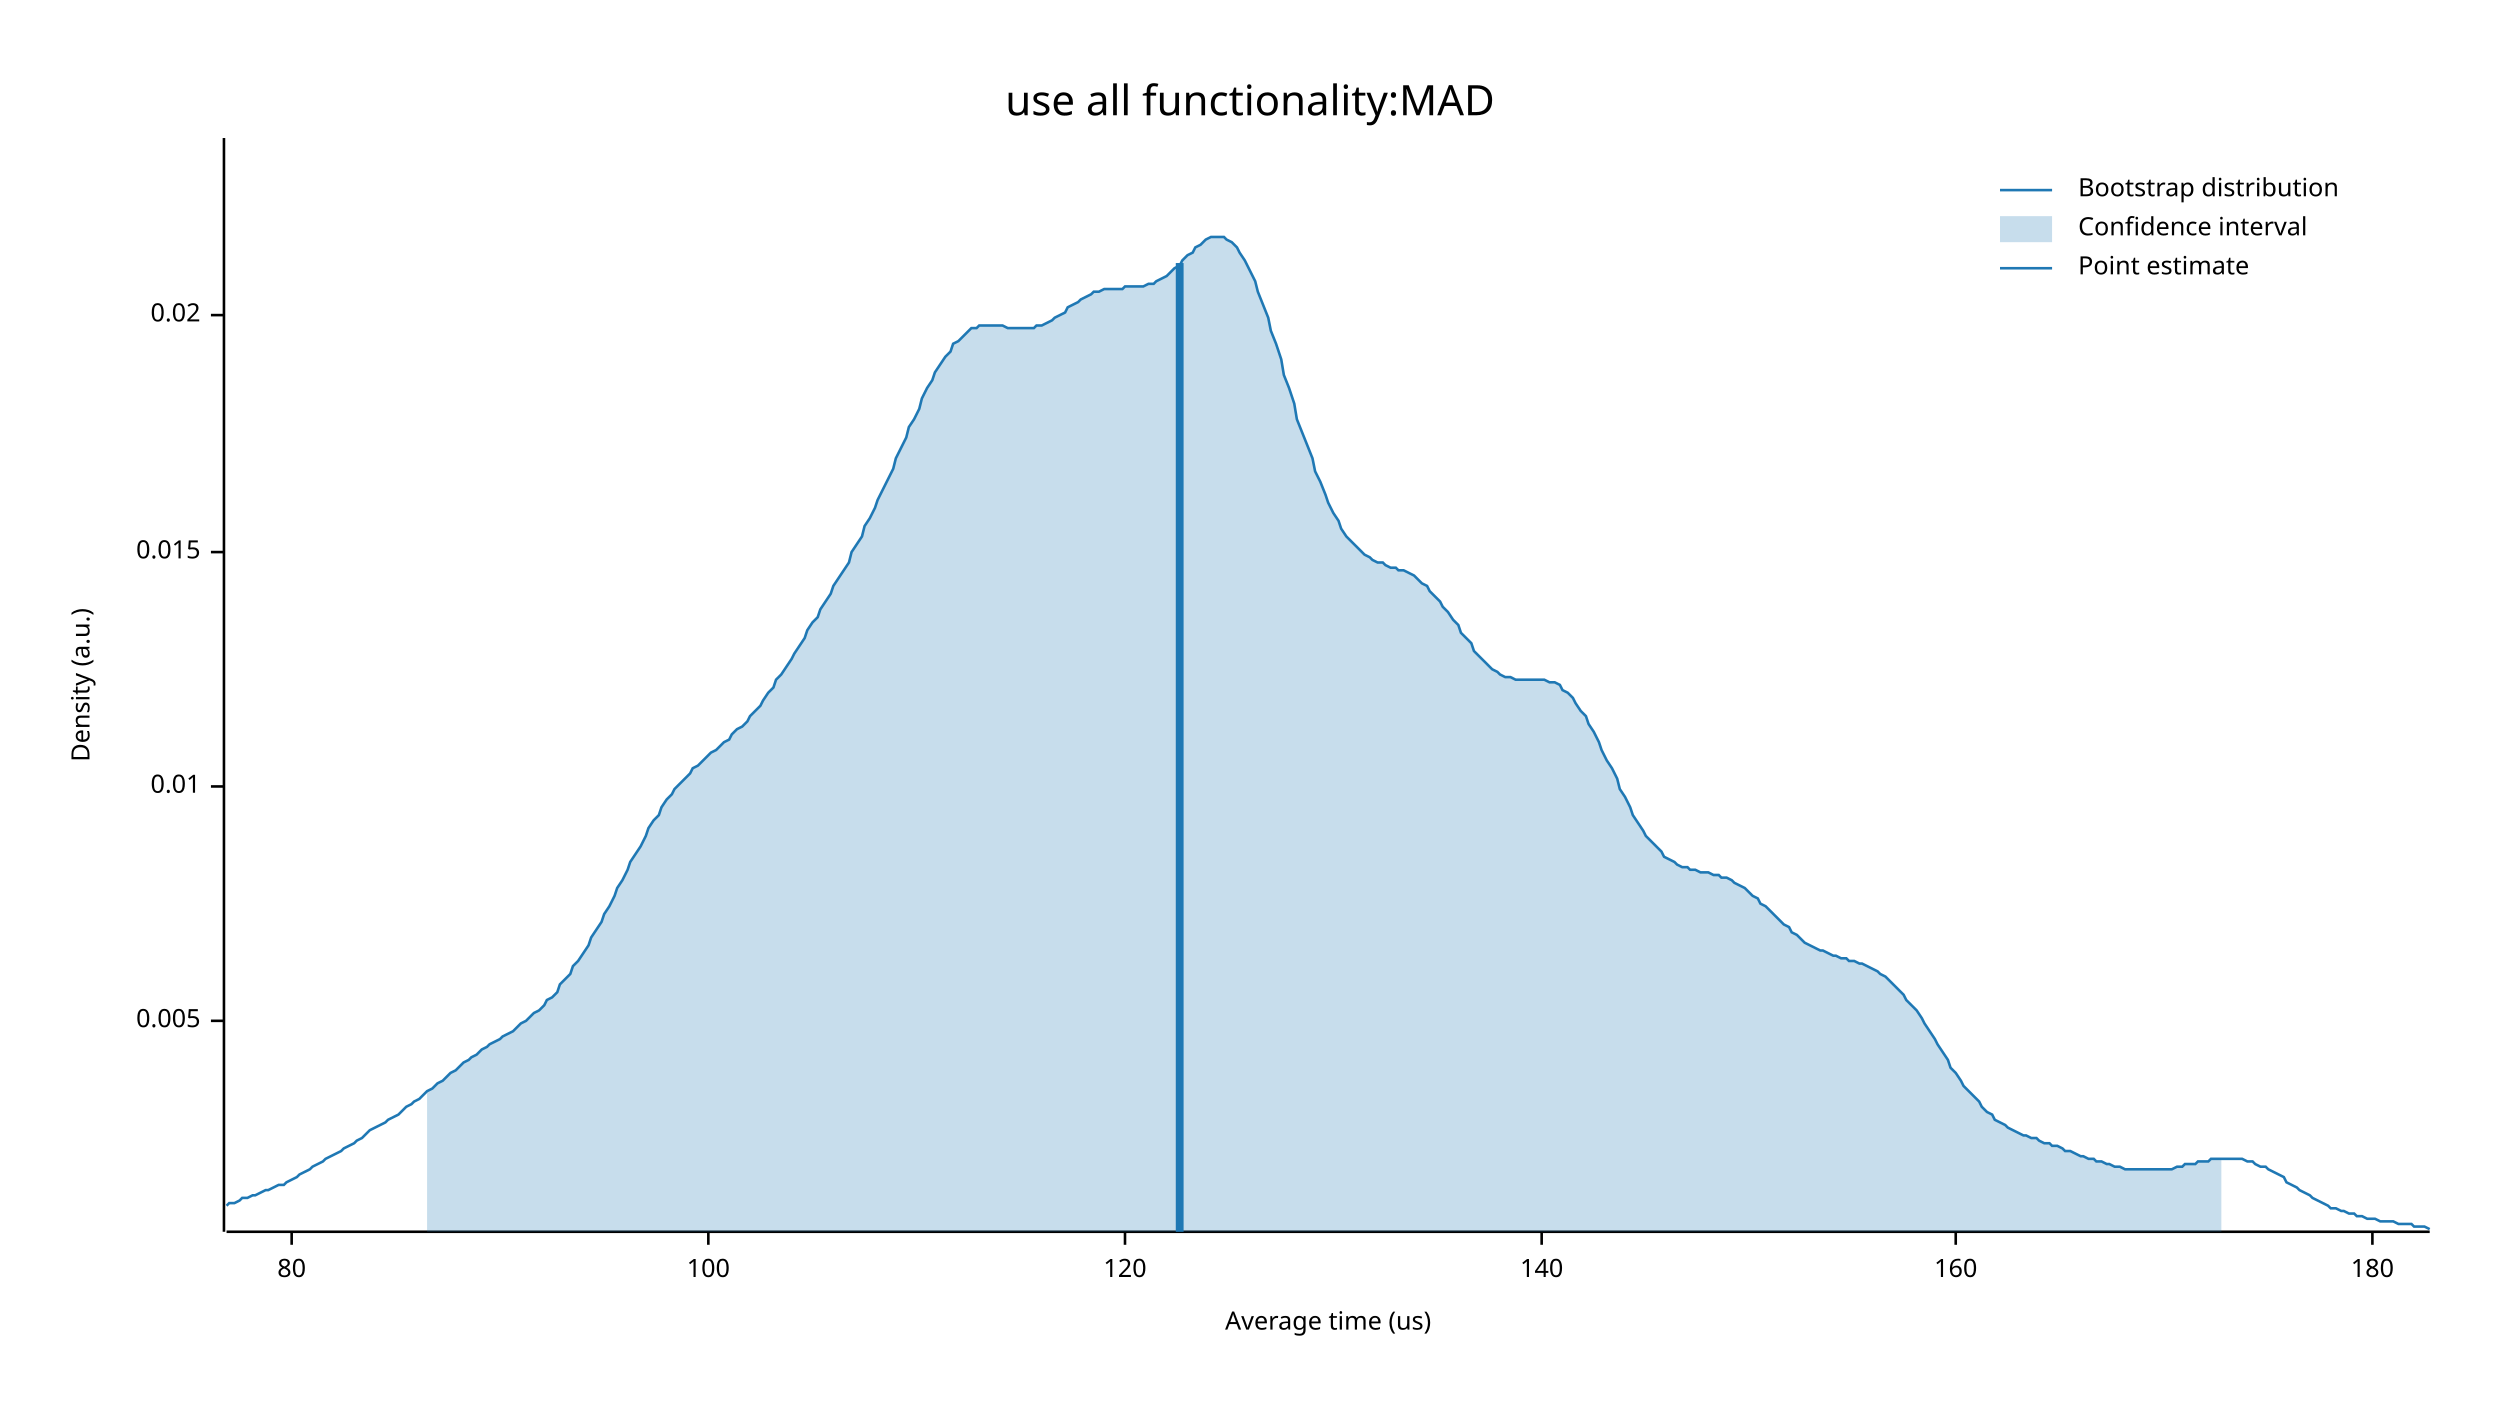
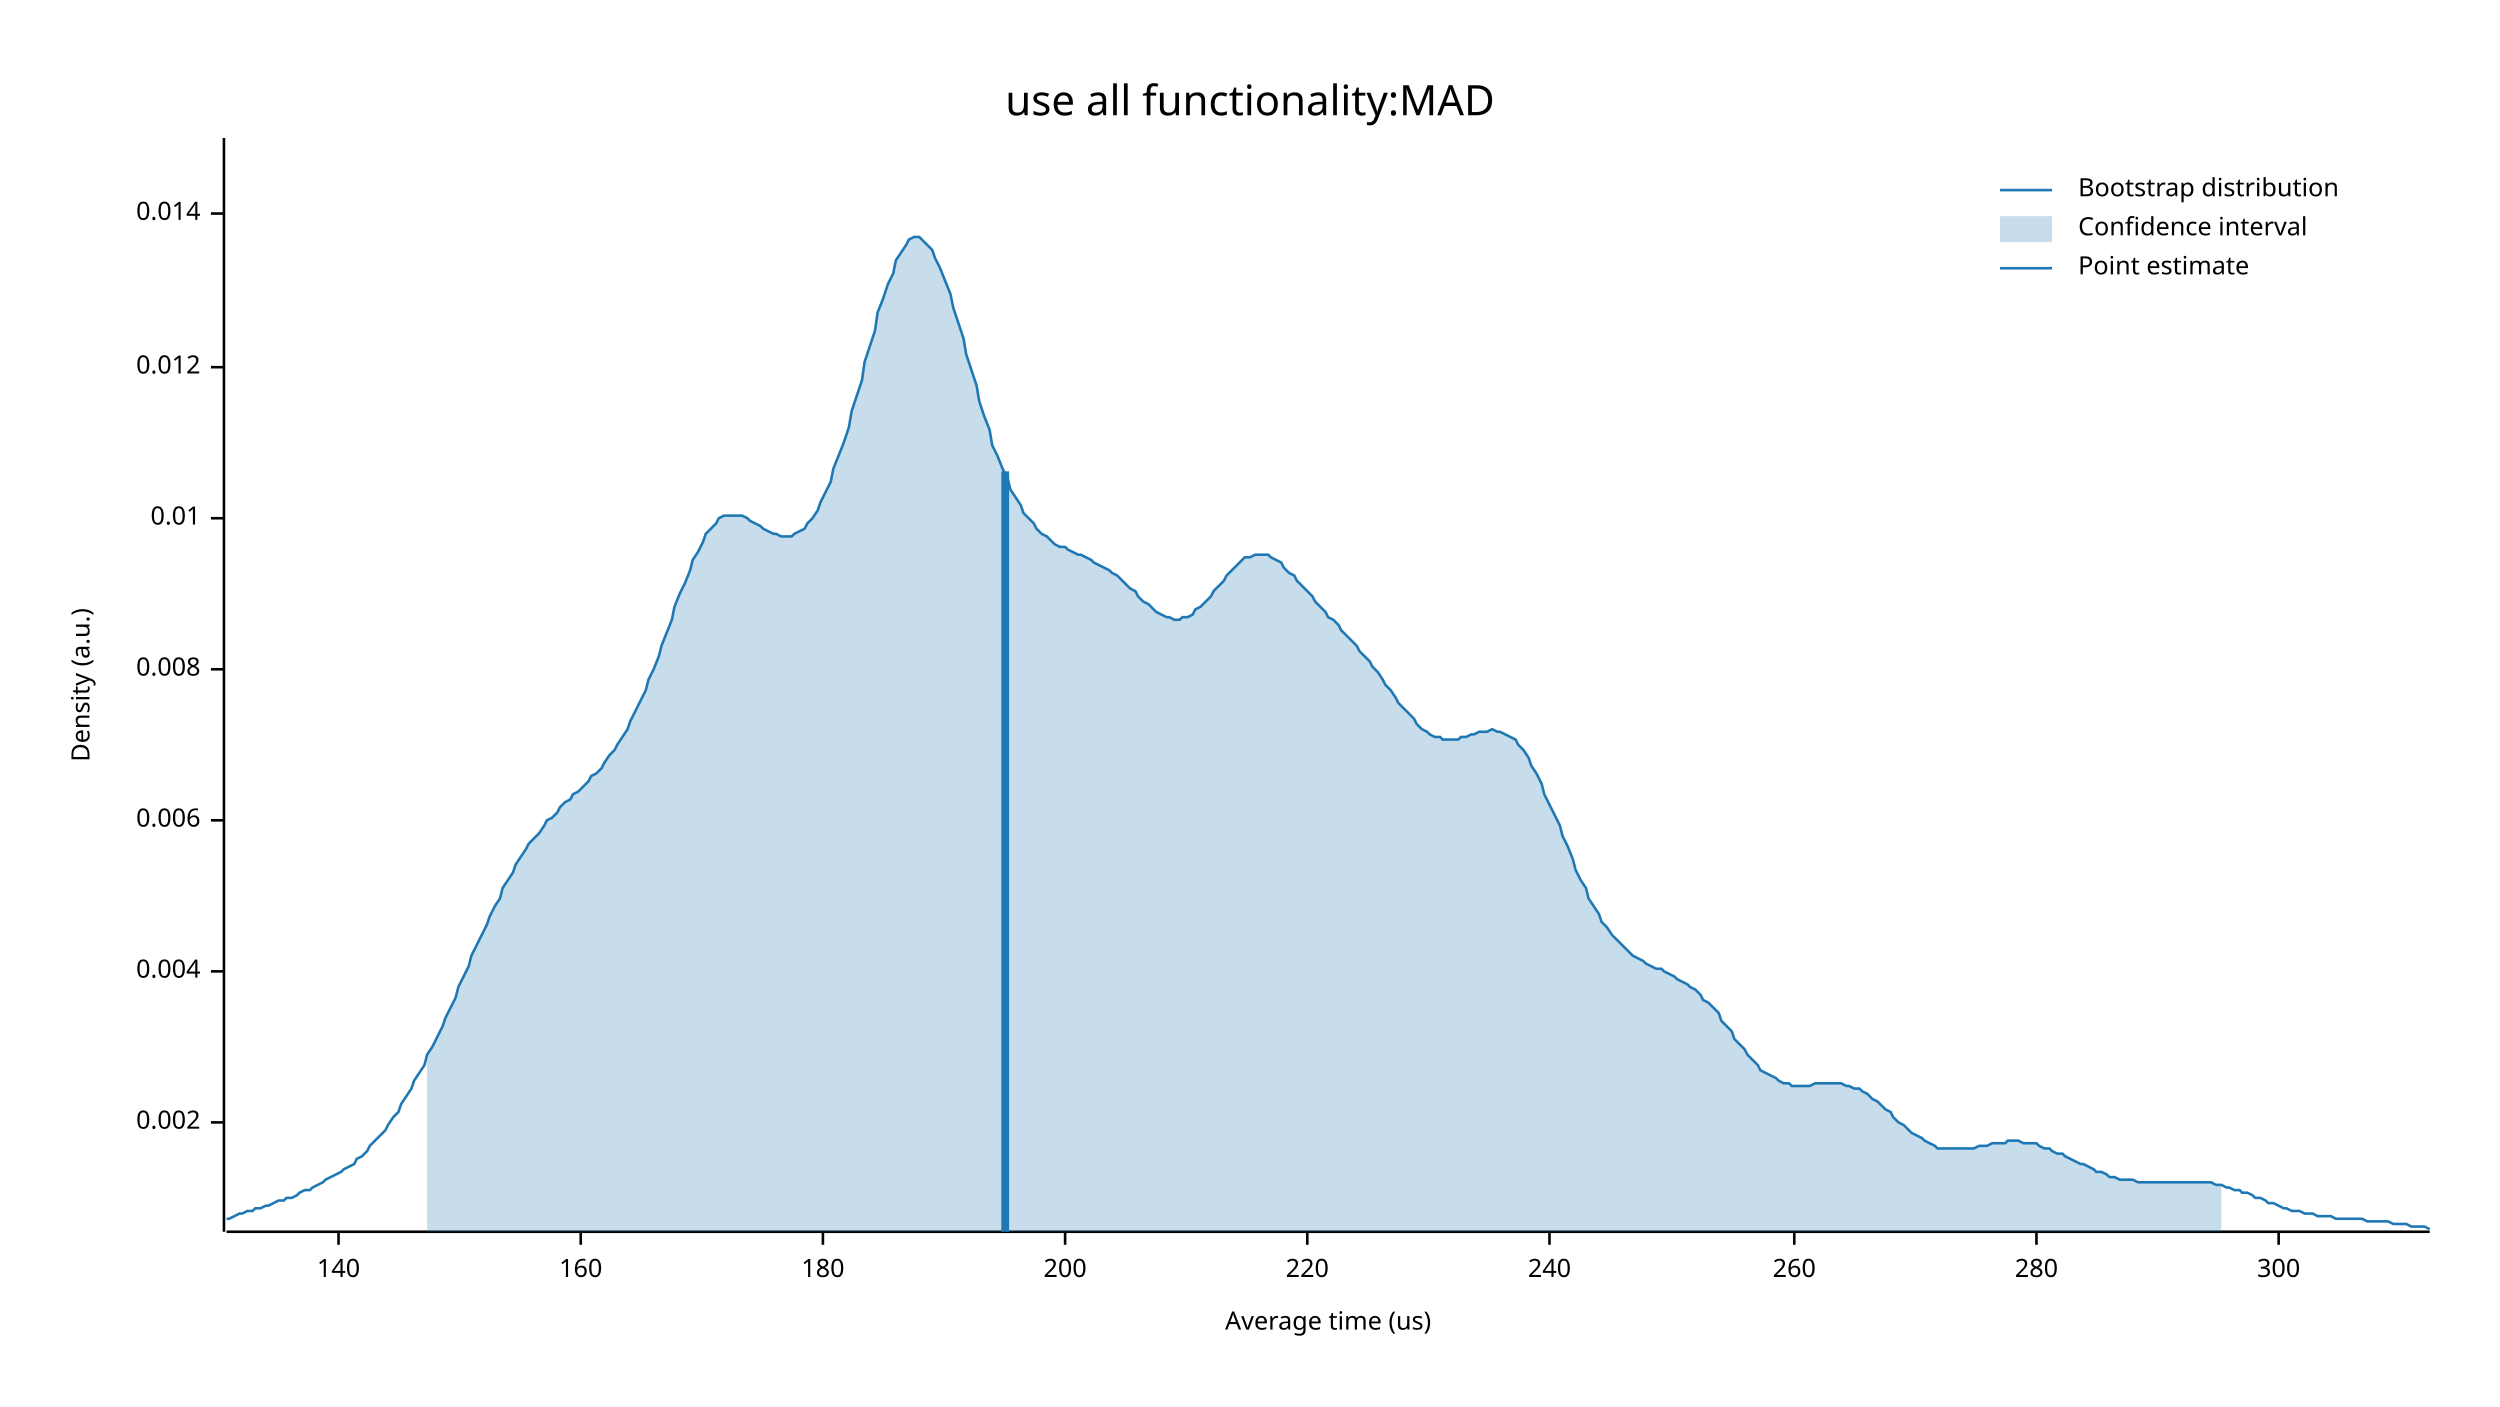
<svg xmlns="http://www.w3.org/2000/svg" width="960" height="540">
  <text x="480" y="32" dy="0.76em" text-anchor="middle" font-family="sans-serif" font-size="16.129" opacity="1" fill="#000000">
use all functionality:MAD
</text>
  <text x="27" y="263" dy="0.76em" text-anchor="middle" font-family="sans-serif" font-size="9.677" opacity="1" fill="#000000" transform="rotate(270, 27, 263)">
Density (a.u.)
</text>
  <text x="510" y="513" dy="-0.5ex" text-anchor="middle" font-family="sans-serif" font-size="9.677" opacity="1" fill="#000000">
Average time (us)
</text>
  <polyline fill="none" opacity="1" stroke="#000000" stroke-width="1" points="86,53 86,473 " />
-   <text x="77" y="392" dy="0.5ex" text-anchor="end" font-family="sans-serif" font-size="9.677" opacity="1" fill="#000000">
- 0.005
+   <text x="77" y="431" dy="0.5ex" text-anchor="end" font-family="sans-serif" font-size="9.677" opacity="1" fill="#000000">
+ 0.002
</text>
-   <polyline fill="none" opacity="1" stroke="#000000" stroke-width="1" points="81,392 86,392 " />
-   <text x="77" y="302" dy="0.5ex" text-anchor="end" font-family="sans-serif" font-size="9.677" opacity="1" fill="#000000">
+   <polyline fill="none" opacity="1" stroke="#000000" stroke-width="1" points="81,431 86,431 " />
+   <text x="77" y="373" dy="0.5ex" text-anchor="end" font-family="sans-serif" font-size="9.677" opacity="1" fill="#000000">
+ 0.004
+ </text>
+   <polyline fill="none" opacity="1" stroke="#000000" stroke-width="1" points="81,373 86,373 " />
+   <text x="77" y="315" dy="0.5ex" text-anchor="end" font-family="sans-serif" font-size="9.677" opacity="1" fill="#000000">
+ 0.006
+ </text>
+   <polyline fill="none" opacity="1" stroke="#000000" stroke-width="1" points="81,315 86,315 " />
+   <text x="77" y="257" dy="0.5ex" text-anchor="end" font-family="sans-serif" font-size="9.677" opacity="1" fill="#000000">
+ 0.008
+ </text>
+   <polyline fill="none" opacity="1" stroke="#000000" stroke-width="1" points="81,257 86,257 " />
+   <text x="77" y="199" dy="0.5ex" text-anchor="end" font-family="sans-serif" font-size="9.677" opacity="1" fill="#000000">
0.01
</text>
-   <polyline fill="none" opacity="1" stroke="#000000" stroke-width="1" points="81,302 86,302 " />
-   <text x="77" y="212" dy="0.5ex" text-anchor="end" font-family="sans-serif" font-size="9.677" opacity="1" fill="#000000">
- 0.015
+   <polyline fill="none" opacity="1" stroke="#000000" stroke-width="1" points="81,199 86,199 " />
+   <text x="77" y="141" dy="0.5ex" text-anchor="end" font-family="sans-serif" font-size="9.677" opacity="1" fill="#000000">
+ 0.012
</text>
-   <polyline fill="none" opacity="1" stroke="#000000" stroke-width="1" points="81,212 86,212 " />
-   <text x="77" y="121" dy="0.5ex" text-anchor="end" font-family="sans-serif" font-size="9.677" opacity="1" fill="#000000">
- 0.02
+   <polyline fill="none" opacity="1" stroke="#000000" stroke-width="1" points="81,141 86,141 " />
+   <text x="77" y="82" dy="0.5ex" text-anchor="end" font-family="sans-serif" font-size="9.677" opacity="1" fill="#000000">
+ 0.014
</text>
-   <polyline fill="none" opacity="1" stroke="#000000" stroke-width="1" points="81,121 86,121 " />
+   <polyline fill="none" opacity="1" stroke="#000000" stroke-width="1" points="81,82 86,82 " />
  <polyline fill="none" opacity="1" stroke="#000000" stroke-width="1" points="87,473 933,473 " />
-   <text x="112" y="483" dy="0.76em" text-anchor="middle" font-family="sans-serif" font-size="9.677" opacity="1" fill="#000000">
- 80
- </text>
-   <polyline fill="none" opacity="1" stroke="#000000" stroke-width="1" points="112,473 112,478 " />
-   <text x="272" y="483" dy="0.76em" text-anchor="middle" font-family="sans-serif" font-size="9.677" opacity="1" fill="#000000">
- 100
- </text>
-   <polyline fill="none" opacity="1" stroke="#000000" stroke-width="1" points="272,473 272,478 " />
-   <text x="432" y="483" dy="0.76em" text-anchor="middle" font-family="sans-serif" font-size="9.677" opacity="1" fill="#000000">
- 120
- </text>
-   <polyline fill="none" opacity="1" stroke="#000000" stroke-width="1" points="432,473 432,478 " />
-   <text x="592" y="483" dy="0.76em" text-anchor="middle" font-family="sans-serif" font-size="9.677" opacity="1" fill="#000000">
+   <text x="130" y="483" dy="0.76em" text-anchor="middle" font-family="sans-serif" font-size="9.677" opacity="1" fill="#000000">
140
</text>
-   <polyline fill="none" opacity="1" stroke="#000000" stroke-width="1" points="592,473 592,478 " />
-   <text x="751" y="483" dy="0.76em" text-anchor="middle" font-family="sans-serif" font-size="9.677" opacity="1" fill="#000000">
+   <polyline fill="none" opacity="1" stroke="#000000" stroke-width="1" points="130,473 130,478 " />
+   <text x="223" y="483" dy="0.76em" text-anchor="middle" font-family="sans-serif" font-size="9.677" opacity="1" fill="#000000">
160
</text>
-   <polyline fill="none" opacity="1" stroke="#000000" stroke-width="1" points="751,473 751,478 " />
-   <text x="911" y="483" dy="0.76em" text-anchor="middle" font-family="sans-serif" font-size="9.677" opacity="1" fill="#000000">
+   <polyline fill="none" opacity="1" stroke="#000000" stroke-width="1" points="223,473 223,478 " />
+   <text x="316" y="483" dy="0.76em" text-anchor="middle" font-family="sans-serif" font-size="9.677" opacity="1" fill="#000000">
180
</text>
-   <polyline fill="none" opacity="1" stroke="#000000" stroke-width="1" points="911,473 911,478 " />
-   <polyline fill="none" opacity="1" stroke="#1F78B4" stroke-width="1" points="87,463 88,462 90,462 92,461 93,460 95,460 97,459 98,459 100,458 102,457 103,457 105,456 107,455 109,455 110,454 112,453 114,452 115,451 117,450 119,449 120,448 122,447 124,446 125,445 127,444 129,443 131,442 132,441 134,440 136,439 137,438 139,437 141,435 142,434 144,433 146,432 148,431 149,430 151,429 153,428 154,427 156,425 158,424 159,423 161,422 163,420 164,419 166,418 168,416 170,415 171,414 173,412 175,411 176,410 178,408 180,407 181,406 183,405 185,403 187,402 188,401 190,400 192,399 193,398 195,397 197,396 198,395 200,393 202,392 203,391 205,389 207,388 209,386 210,384 212,383 214,381 215,378 217,376 219,374 220,371 222,369 224,366 226,363 227,360 229,357 231,354 232,351 234,348 236,344 237,341 239,338 241,334 242,331 244,328 246,325 248,321 249,318 251,315 253,313 254,310 256,307 258,305 259,303 261,301 263,299 265,297 266,295 268,294 270,292 271,291 273,289 275,288 276,287 278,285 280,284 281,282 283,280 285,279 287,277 288,275 290,273 292,271 293,269 295,266 297,264 298,261 300,259 302,256 304,253 305,251 307,248 309,245 310,242 312,239 314,237 315,234 317,231 319,228 320,225 322,222 324,219 326,216 327,212 329,209 331,206 332,202 334,199 336,195 337,192 339,188 341,184 343,180 344,176 346,172 348,168 349,164 351,161 353,157 354,153 356,149 358,146 359,143 361,140 363,137 365,135 366,132 368,131 370,129 371,128 373,126 375,126 376,125 378,125 380,125 381,125 383,125 385,125 387,126 388,126 390,126 392,126 393,126 395,126 397,126 398,125 400,125 402,124 404,123 405,122 407,121 409,120 410,118 412,117 414,116 415,115 417,114 419,113 420,112 422,112 424,111 426,111 427,111 429,111 431,111 432,110 434,110 436,110 437,110 439,110 441,109 443,109 444,108 446,107 448,106 449,105 451,103 453,102 454,100 456,98 458,97 459,95 461,94 463,92 465,91 466,91 468,91 470,91 471,92 473,93 475,95 476,97 478,100 480,104 482,108 483,112 485,117 487,122 488,127 490,132 492,138 493,144 495,149 497,155 498,161 500,166 502,171 504,176 505,181 507,185 509,190 510,193 512,197 514,200 515,203 517,206 519,208 521,210 522,211 524,213 526,214 527,215 529,216 531,216 532,217 534,218 536,218 537,219 539,219 541,220 543,221 544,222 546,224 548,225 549,227 551,229 553,231 554,233 556,235 558,238 560,240 561,243 563,245 565,247 566,250 568,252 570,254 571,255 573,257 575,258 576,259 578,260 580,260 582,261 583,261 585,261 587,261 588,261 590,261 592,261 593,261 595,262 597,262 599,263 600,265 602,266 604,268 605,270 607,273 609,275 610,278 612,281 614,285 615,288 617,292 619,295 621,299 622,303 624,306 626,310 627,313 629,316 631,319 632,321 634,323 636,325 638,327 639,329 641,330 643,331 644,332 646,333 648,333 649,334 651,334 653,335 654,335 656,335 658,336 660,336 661,337 663,337 665,338 666,339 668,340 670,341 671,342 673,344 675,345 676,347 678,348 680,350 682,352 683,353 685,355 687,356 688,358 690,359 692,361 693,362 695,363 697,364 699,365 700,365 702,366 704,367 705,367 707,368 709,368 710,369 712,369 714,370 715,370 717,371 719,372 721,373 722,374 724,375 726,377 727,378 729,380 731,382 732,384 734,386 736,388 738,391 739,393 741,396 743,399 744,401 746,404 748,407 749,410 751,412 753,415 754,417 756,419 758,421 760,423 761,425 763,427 765,428 766,430 768,431 770,432 771,433 773,434 775,435 777,436 778,436 780,437 782,437 783,438 785,439 787,439 788,440 790,440 792,441 793,442 795,442 797,443 799,444 800,444 802,445 804,445 805,446 807,446 809,447 810,447 812,448 814,448 816,449 817,449 819,449 821,449 822,449 824,449 826,449 827,449 829,449 831,449 832,449 834,449 836,448 838,448 839,447 841,447 843,447 844,446 846,446 848,446 849,445 851,445 853,445 855,445 856,445 858,445 860,445 861,445 863,446 865,446 866,447 868,448 870,448 871,449 873,450 875,451 877,452 878,454 880,455 882,456 883,457 885,458 887,459 888,460 890,461 892,462 894,463 895,464 897,464 899,465 900,465 902,466 904,466 905,467 907,467 909,468 910,468 912,468 914,469 916,469 917,469 919,469 921,470 922,470 924,470 926,470 927,471 929,471 931,471 933,472 " />
-   <polygon opacity="0.25" fill="#1F78B4" points="164,419 166,418 168,416 170,415 171,414 173,412 175,411 176,410 178,408 180,407 181,406 183,405 185,403 187,402 188,401 190,400 192,399 193,398 195,397 197,396 198,395 200,393 202,392 203,391 205,389 207,388 209,386 210,384 212,383 214,381 215,378 217,376 219,374 220,371 222,369 224,366 226,363 227,360 229,357 231,354 232,351 234,348 236,344 237,341 239,338 241,334 242,331 244,328 246,325 248,321 249,318 251,315 253,313 254,310 256,307 258,305 259,303 261,301 263,299 265,297 266,295 268,294 270,292 271,291 273,289 275,288 276,287 278,285 280,284 281,282 283,280 285,279 287,277 288,275 290,273 292,271 293,269 295,266 297,264 298,261 300,259 302,256 304,253 305,251 307,248 309,245 310,242 312,239 314,237 315,234 317,231 319,228 320,225 322,222 324,219 326,216 327,212 329,209 331,206 332,202 334,199 336,195 337,192 339,188 341,184 343,180 344,176 346,172 348,168 349,164 351,161 353,157 354,153 356,149 358,146 359,143 361,140 363,137 365,135 366,132 368,131 370,129 371,128 373,126 375,126 376,125 378,125 380,125 381,125 383,125 385,125 387,126 388,126 390,126 392,126 393,126 395,126 397,126 398,125 400,125 402,124 404,123 405,122 407,121 409,120 410,118 412,117 414,116 415,115 417,114 419,113 420,112 422,112 424,111 426,111 427,111 429,111 431,111 432,110 434,110 436,110 437,110 439,110 441,109 443,109 444,108 446,107 448,106 449,105 451,103 453,102 454,100 456,98 458,97 459,95 461,94 463,92 465,91 466,91 468,91 470,91 471,92 473,93 475,95 476,97 478,100 480,104 482,108 483,112 485,117 487,122 488,127 490,132 492,138 493,144 495,149 497,155 498,161 500,166 502,171 504,176 505,181 507,185 509,190 510,193 512,197 514,200 515,203 517,206 519,208 521,210 522,211 524,213 526,214 527,215 529,216 531,216 532,217 534,218 536,218 537,219 539,219 541,220 543,221 544,222 546,224 548,225 549,227 551,229 553,231 554,233 556,235 558,238 560,240 561,243 563,245 565,247 566,250 568,252 570,254 571,255 573,257 575,258 576,259 578,260 580,260 582,261 583,261 585,261 587,261 588,261 590,261 592,261 593,261 595,262 597,262 599,263 600,265 602,266 604,268 605,270 607,273 609,275 610,278 612,281 614,285 615,288 617,292 619,295 621,299 622,303 624,306 626,310 627,313 629,316 631,319 632,321 634,323 636,325 638,327 639,329 641,330 643,331 644,332 646,333 648,333 649,334 651,334 653,335 654,335 656,335 658,336 660,336 661,337 663,337 665,338 666,339 668,340 670,341 671,342 673,344 675,345 676,347 678,348 680,350 682,352 683,353 685,355 687,356 688,358 690,359 692,361 693,362 695,363 697,364 699,365 700,365 702,366 704,367 705,367 707,368 709,368 710,369 712,369 714,370 715,370 717,371 719,372 721,373 722,374 724,375 726,377 727,378 729,380 731,382 732,384 734,386 736,388 738,391 739,393 741,396 743,399 744,401 746,404 748,407 749,410 751,412 753,415 754,417 756,419 758,421 760,423 761,425 763,427 765,428 766,430 768,431 770,432 771,433 773,434 775,435 777,436 778,436 780,437 782,437 783,438 785,439 787,439 788,440 790,440 792,441 793,442 795,442 797,443 799,444 800,444 802,445 804,445 805,446 807,446 809,447 810,447 812,448 814,448 816,449 817,449 819,449 821,449 822,449 824,449 826,449 827,449 829,449 831,449 832,449 834,449 836,448 838,448 839,447 841,447 843,447 844,446 846,446 848,446 849,445 851,445 853,445 853,473 164,473 " />
-   <polyline fill="none" opacity="1" stroke="#1F78B4" stroke-width="3" points="453,473 453,101 " />
+   <polyline fill="none" opacity="1" stroke="#000000" stroke-width="1" points="316,473 316,478 " />
+   <text x="409" y="483" dy="0.76em" text-anchor="middle" font-family="sans-serif" font-size="9.677" opacity="1" fill="#000000">
+ 200
+ </text>
+   <polyline fill="none" opacity="1" stroke="#000000" stroke-width="1" points="409,473 409,478 " />
+   <text x="502" y="483" dy="0.76em" text-anchor="middle" font-family="sans-serif" font-size="9.677" opacity="1" fill="#000000">
+ 220
+ </text>
+   <polyline fill="none" opacity="1" stroke="#000000" stroke-width="1" points="502,473 502,478 " />
+   <text x="595" y="483" dy="0.76em" text-anchor="middle" font-family="sans-serif" font-size="9.677" opacity="1" fill="#000000">
+ 240
+ </text>
+   <polyline fill="none" opacity="1" stroke="#000000" stroke-width="1" points="595,473 595,478 " />
+   <text x="689" y="483" dy="0.76em" text-anchor="middle" font-family="sans-serif" font-size="9.677" opacity="1" fill="#000000">
+ 260
+ </text>
+   <polyline fill="none" opacity="1" stroke="#000000" stroke-width="1" points="689,473 689,478 " />
+   <text x="782" y="483" dy="0.76em" text-anchor="middle" font-family="sans-serif" font-size="9.677" opacity="1" fill="#000000">
+ 280
+ </text>
+   <polyline fill="none" opacity="1" stroke="#000000" stroke-width="1" points="782,473 782,478 " />
+   <text x="875" y="483" dy="0.76em" text-anchor="middle" font-family="sans-serif" font-size="9.677" opacity="1" fill="#000000">
+ 300
+ </text>
+   <polyline fill="none" opacity="1" stroke="#000000" stroke-width="1" points="875,473 875,478 " />
+   <polyline fill="none" opacity="1" stroke="#1F78B4" stroke-width="1" points="87,468 88,468 90,467 92,466 93,466 95,465 97,465 98,464 100,464 102,463 103,463 105,462 107,461 109,461 110,460 112,460 114,459 115,458 117,457 119,457 120,456 122,455 124,454 125,453 127,452 129,451 131,450 132,449 134,448 136,447 137,445 139,444 141,442 142,440 144,438 146,436 148,434 149,432 151,429 153,427 154,424 156,421 158,418 159,415 161,412 163,409 164,405 166,402 168,398 170,394 171,391 173,387 175,383 176,379 178,375 180,371 181,367 183,363 185,359 187,355 188,352 190,348 192,345 193,341 195,338 197,335 198,332 200,329 202,326 203,324 205,322 207,320 209,317 210,315 212,314 214,312 215,310 217,308 219,307 220,305 222,304 224,302 226,300 227,298 229,297 231,295 232,293 234,290 236,288 237,286 239,283 241,280 242,277 244,273 246,269 248,265 249,261 251,257 253,252 254,248 256,243 258,238 259,233 261,228 263,224 265,219 266,215 268,212 270,208 271,205 273,203 275,201 276,199 278,198 280,198 281,198 283,198 285,198 287,199 288,200 290,201 292,202 293,203 295,204 297,205 298,205 300,206 302,206 304,206 305,205 307,204 309,203 310,201 312,199 314,196 315,193 317,189 319,185 320,180 322,175 324,170 326,164 327,158 329,152 331,146 332,139 334,133 336,127 337,120 339,115 341,109 343,105 344,100 346,97 348,94 349,92 351,91 353,91 354,92 356,94 358,96 359,99 361,103 363,108 365,113 366,118 368,124 370,130 371,136 373,142 375,148 376,154 378,160 380,165 381,171 383,175 385,180 387,184 388,188 390,191 392,194 393,197 395,199 397,201 398,203 400,205 402,206 404,208 405,209 407,210 409,210 410,211 412,212 414,213 415,213 417,214 419,215 420,216 422,217 424,218 426,219 427,220 429,221 431,223 432,224 434,226 436,227 437,229 439,231 441,232 443,234 444,235 446,236 448,237 449,237 451,238 453,238 454,237 456,237 458,236 459,234 461,233 463,231 465,229 466,227 468,225 470,223 471,221 473,219 475,217 476,216 478,214 480,214 482,213 483,213 485,213 487,213 488,214 490,215 492,216 493,218 495,220 497,221 498,223 500,225 502,227 504,229 505,231 507,233 509,235 510,237 512,238 514,240 515,242 517,244 519,246 521,248 522,250 524,252 526,254 527,256 529,258 531,261 532,263 534,265 536,268 537,270 539,272 541,274 543,276 544,278 546,280 548,281 549,282 551,283 553,283 554,284 556,284 558,284 560,284 561,283 563,283 565,282 566,282 568,281 570,281 571,281 573,280 575,281 576,281 578,282 580,283 582,284 583,286 585,288 587,291 588,294 590,297 592,301 593,305 595,309 597,313 599,317 600,321 602,325 604,330 605,334 607,338 609,341 610,345 612,348 614,351 615,354 617,356 619,359 621,361 622,362 624,364 626,366 627,367 629,368 631,369 632,370 634,371 636,372 638,372 639,373 641,374 643,375 644,376 646,377 648,378 649,379 651,380 653,382 654,384 656,385 658,387 660,389 661,392 663,394 665,396 666,399 668,401 670,403 671,405 673,407 675,409 676,411 678,412 680,413 682,414 683,415 685,416 687,416 688,417 690,417 692,417 693,417 695,417 697,416 699,416 700,416 702,416 704,416 705,416 707,416 709,417 710,417 712,418 714,418 715,419 717,420 719,422 721,423 722,424 724,426 726,427 727,429 729,431 731,432 732,433 734,435 736,436 738,437 739,438 741,439 743,440 744,441 746,441 748,441 749,441 751,441 753,441 754,441 756,441 758,441 760,440 761,440 763,440 765,439 766,439 768,439 770,439 771,438 773,438 775,438 777,439 778,439 780,439 782,439 783,440 785,441 787,441 788,442 790,443 792,443 793,444 795,445 797,446 799,447 800,447 802,448 804,449 805,450 807,450 809,451 810,452 812,452 814,453 816,453 817,453 819,453 821,454 822,454 824,454 826,454 827,454 829,454 831,454 832,454 834,454 836,454 838,454 839,454 841,454 843,454 844,454 846,454 848,454 849,454 851,455 853,455 855,456 856,456 858,457 860,457 861,458 863,458 865,459 866,460 868,460 870,461 871,462 873,462 875,463 877,464 878,464 880,465 882,465 883,465 885,466 887,466 888,466 890,467 892,467 894,467 895,467 897,468 899,468 900,468 902,468 904,468 905,468 907,468 909,469 910,469 912,469 914,469 916,469 917,469 919,470 921,470 922,470 924,470 926,471 927,471 929,471 931,471 933,472 " />
+   <polygon opacity="0.25" fill="#1F78B4" points="164,405 166,402 168,398 170,394 171,391 173,387 175,383 176,379 178,375 180,371 181,367 183,363 185,359 187,355 188,352 190,348 192,345 193,341 195,338 197,335 198,332 200,329 202,326 203,324 205,322 207,320 209,317 210,315 212,314 214,312 215,310 217,308 219,307 220,305 222,304 224,302 226,300 227,298 229,297 231,295 232,293 234,290 236,288 237,286 239,283 241,280 242,277 244,273 246,269 248,265 249,261 251,257 253,252 254,248 256,243 258,238 259,233 261,228 263,224 265,219 266,215 268,212 270,208 271,205 273,203 275,201 276,199 278,198 280,198 281,198 283,198 285,198 287,199 288,200 290,201 292,202 293,203 295,204 297,205 298,205 300,206 302,206 304,206 305,205 307,204 309,203 310,201 312,199 314,196 315,193 317,189 319,185 320,180 322,175 324,170 326,164 327,158 329,152 331,146 332,139 334,133 336,127 337,120 339,115 341,109 343,105 344,100 346,97 348,94 349,92 351,91 353,91 354,92 356,94 358,96 359,99 361,103 363,108 365,113 366,118 368,124 370,130 371,136 373,142 375,148 376,154 378,160 380,165 381,171 383,175 385,180 387,184 388,188 390,191 392,194 393,197 395,199 397,201 398,203 400,205 402,206 404,208 405,209 407,210 409,210 410,211 412,212 414,213 415,213 417,214 419,215 420,216 422,217 424,218 426,219 427,220 429,221 431,223 432,224 434,226 436,227 437,229 439,231 441,232 443,234 444,235 446,236 448,237 449,237 451,238 453,238 454,237 456,237 458,236 459,234 461,233 463,231 465,229 466,227 468,225 470,223 471,221 473,219 475,217 476,216 478,214 480,214 482,213 483,213 485,213 487,213 488,214 490,215 492,216 493,218 495,220 497,221 498,223 500,225 502,227 504,229 505,231 507,233 509,235 510,237 512,238 514,240 515,242 517,244 519,246 521,248 522,250 524,252 526,254 527,256 529,258 531,261 532,263 534,265 536,268 537,270 539,272 541,274 543,276 544,278 546,280 548,281 549,282 551,283 553,283 554,284 556,284 558,284 560,284 561,283 563,283 565,282 566,282 568,281 570,281 571,281 573,280 575,281 576,281 578,282 580,283 582,284 583,286 585,288 587,291 588,294 590,297 592,301 593,305 595,309 597,313 599,317 600,321 602,325 604,330 605,334 607,338 609,341 610,345 612,348 614,351 615,354 617,356 619,359 621,361 622,362 624,364 626,366 627,367 629,368 631,369 632,370 634,371 636,372 638,372 639,373 641,374 643,375 644,376 646,377 648,378 649,379 651,380 653,382 654,384 656,385 658,387 660,389 661,392 663,394 665,396 666,399 668,401 670,403 671,405 673,407 675,409 676,411 678,412 680,413 682,414 683,415 685,416 687,416 688,417 690,417 692,417 693,417 695,417 697,416 699,416 700,416 702,416 704,416 705,416 707,416 709,417 710,417 712,418 714,418 715,419 717,420 719,422 721,423 722,424 724,426 726,427 727,429 729,431 731,432 732,433 734,435 736,436 738,437 739,438 741,439 743,440 744,441 746,441 748,441 749,441 751,441 753,441 754,441 756,441 758,441 760,440 761,440 763,440 765,439 766,439 768,439 770,439 771,438 773,438 775,438 777,439 778,439 780,439 782,439 783,440 785,441 787,441 788,442 790,443 792,443 793,444 795,445 797,446 799,447 800,447 802,448 804,449 805,450 807,450 809,451 810,452 812,452 814,453 816,453 817,453 819,453 821,454 822,454 824,454 826,454 827,454 829,454 831,454 832,454 834,454 836,454 838,454 839,454 841,454 843,454 844,454 846,454 848,454 849,454 851,455 853,455 853,473 164,473 " />
+   <polyline fill="none" opacity="1" stroke="#1F78B4" stroke-width="3" points="386,473 386,181 " />
  <text x="798" y="68" dy="0.76em" text-anchor="start" font-family="sans-serif" font-size="9.677" opacity="1" fill="#000000">
Bootstrap distribution
</text>
  <text x="798" y="83" dy="0.76em" text-anchor="start" font-family="sans-serif" font-size="9.677" opacity="1" fill="#000000">
Confidence interval
</text>
  <text x="798" y="98" dy="0.76em" text-anchor="start" font-family="sans-serif" font-size="9.677" opacity="1" fill="#000000">
Point estimate
</text>
  <polyline fill="none" opacity="1" stroke="#1F78B4" stroke-width="1" points="768,73 788,73 " />
  <rect x="768" y="83" width="20" height="10" opacity="0.25" fill="#1F78B4" stroke="none" />
  <polyline fill="none" opacity="1" stroke="#1F78B4" stroke-width="1" points="768,103 788,103 " />
</svg>
